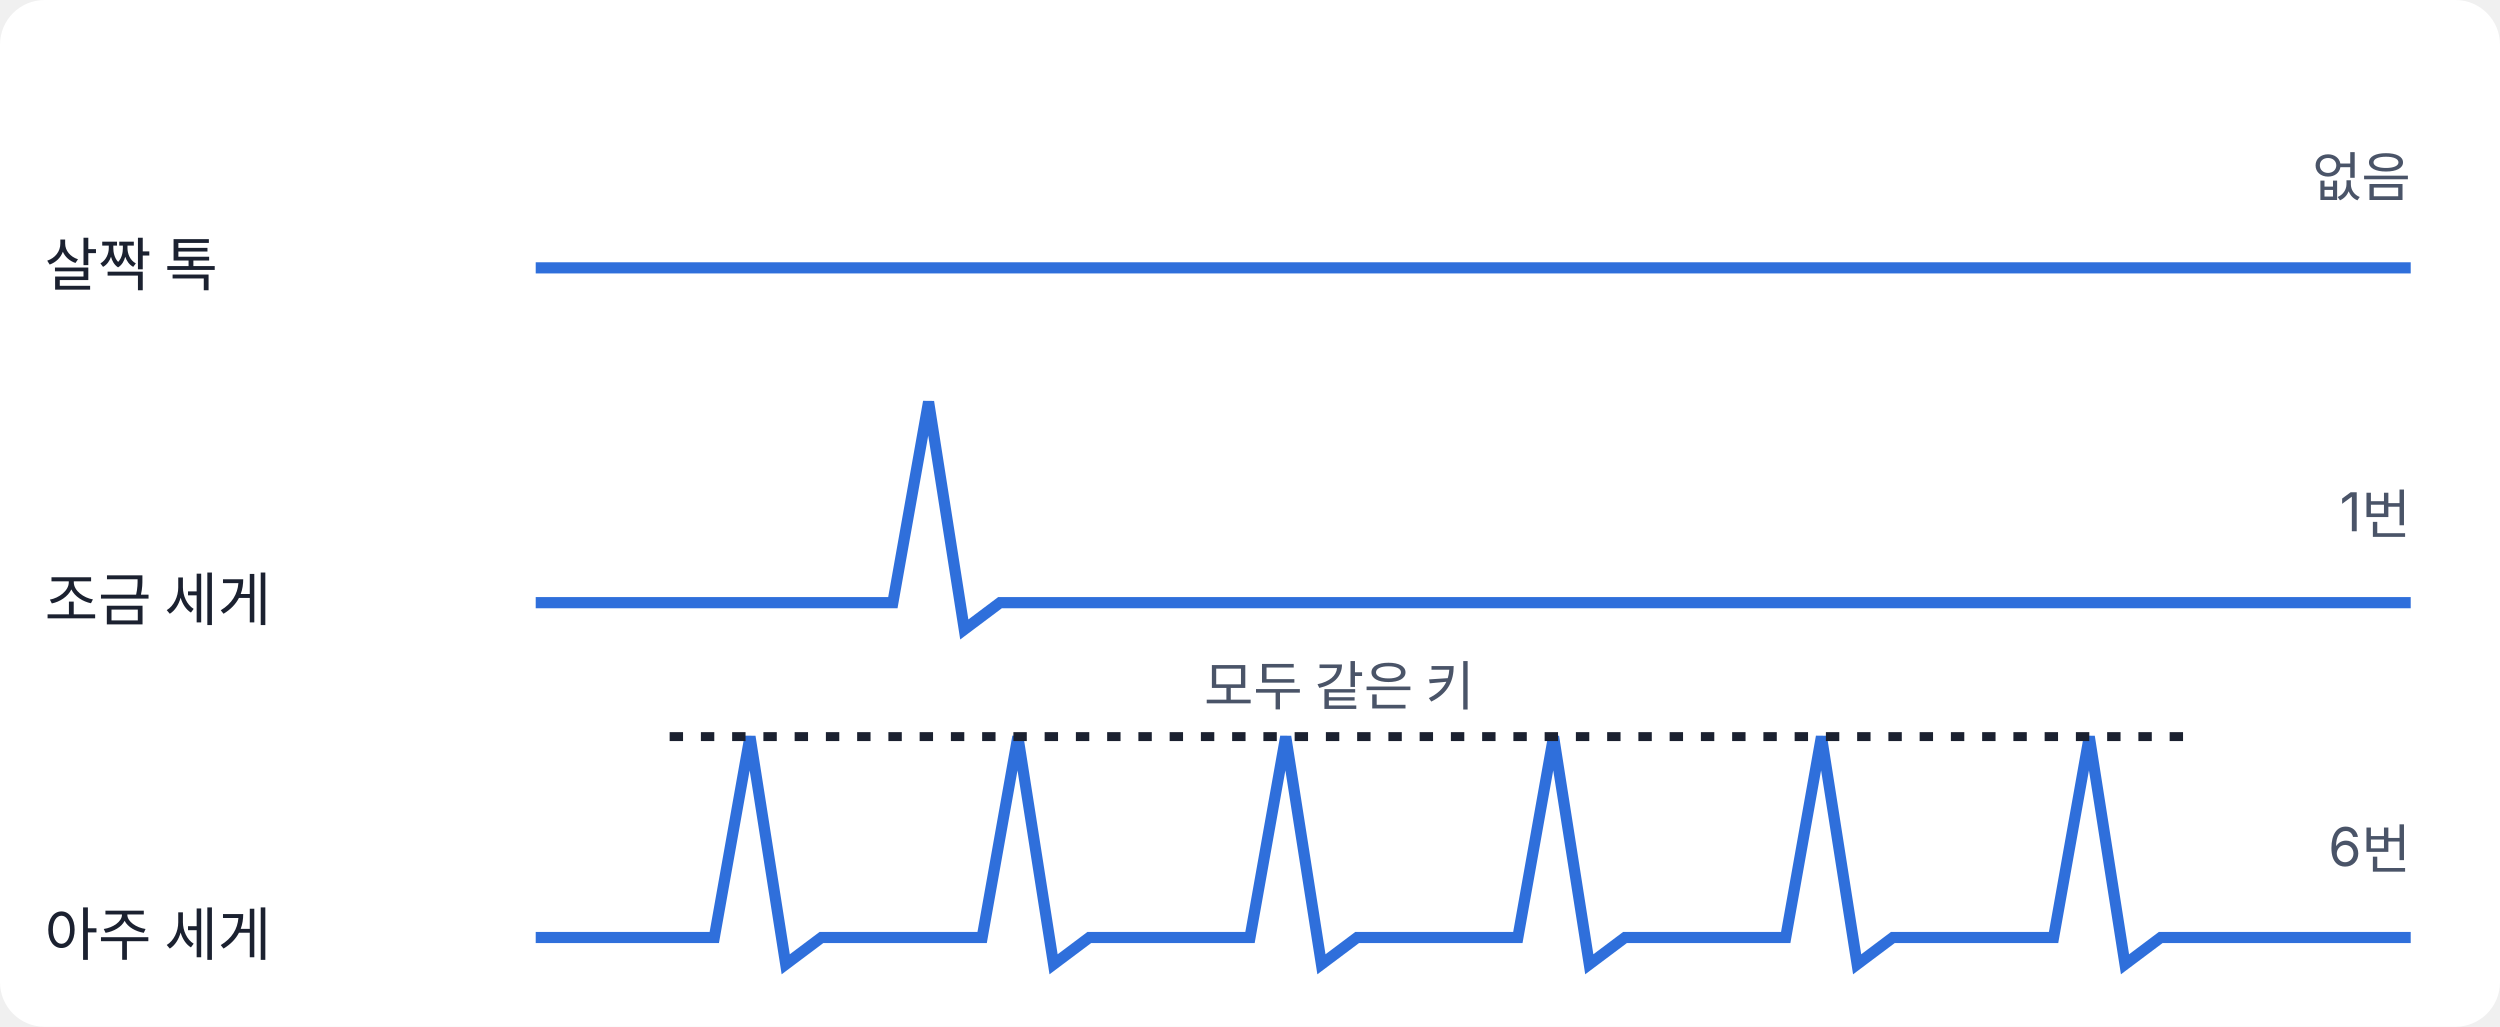
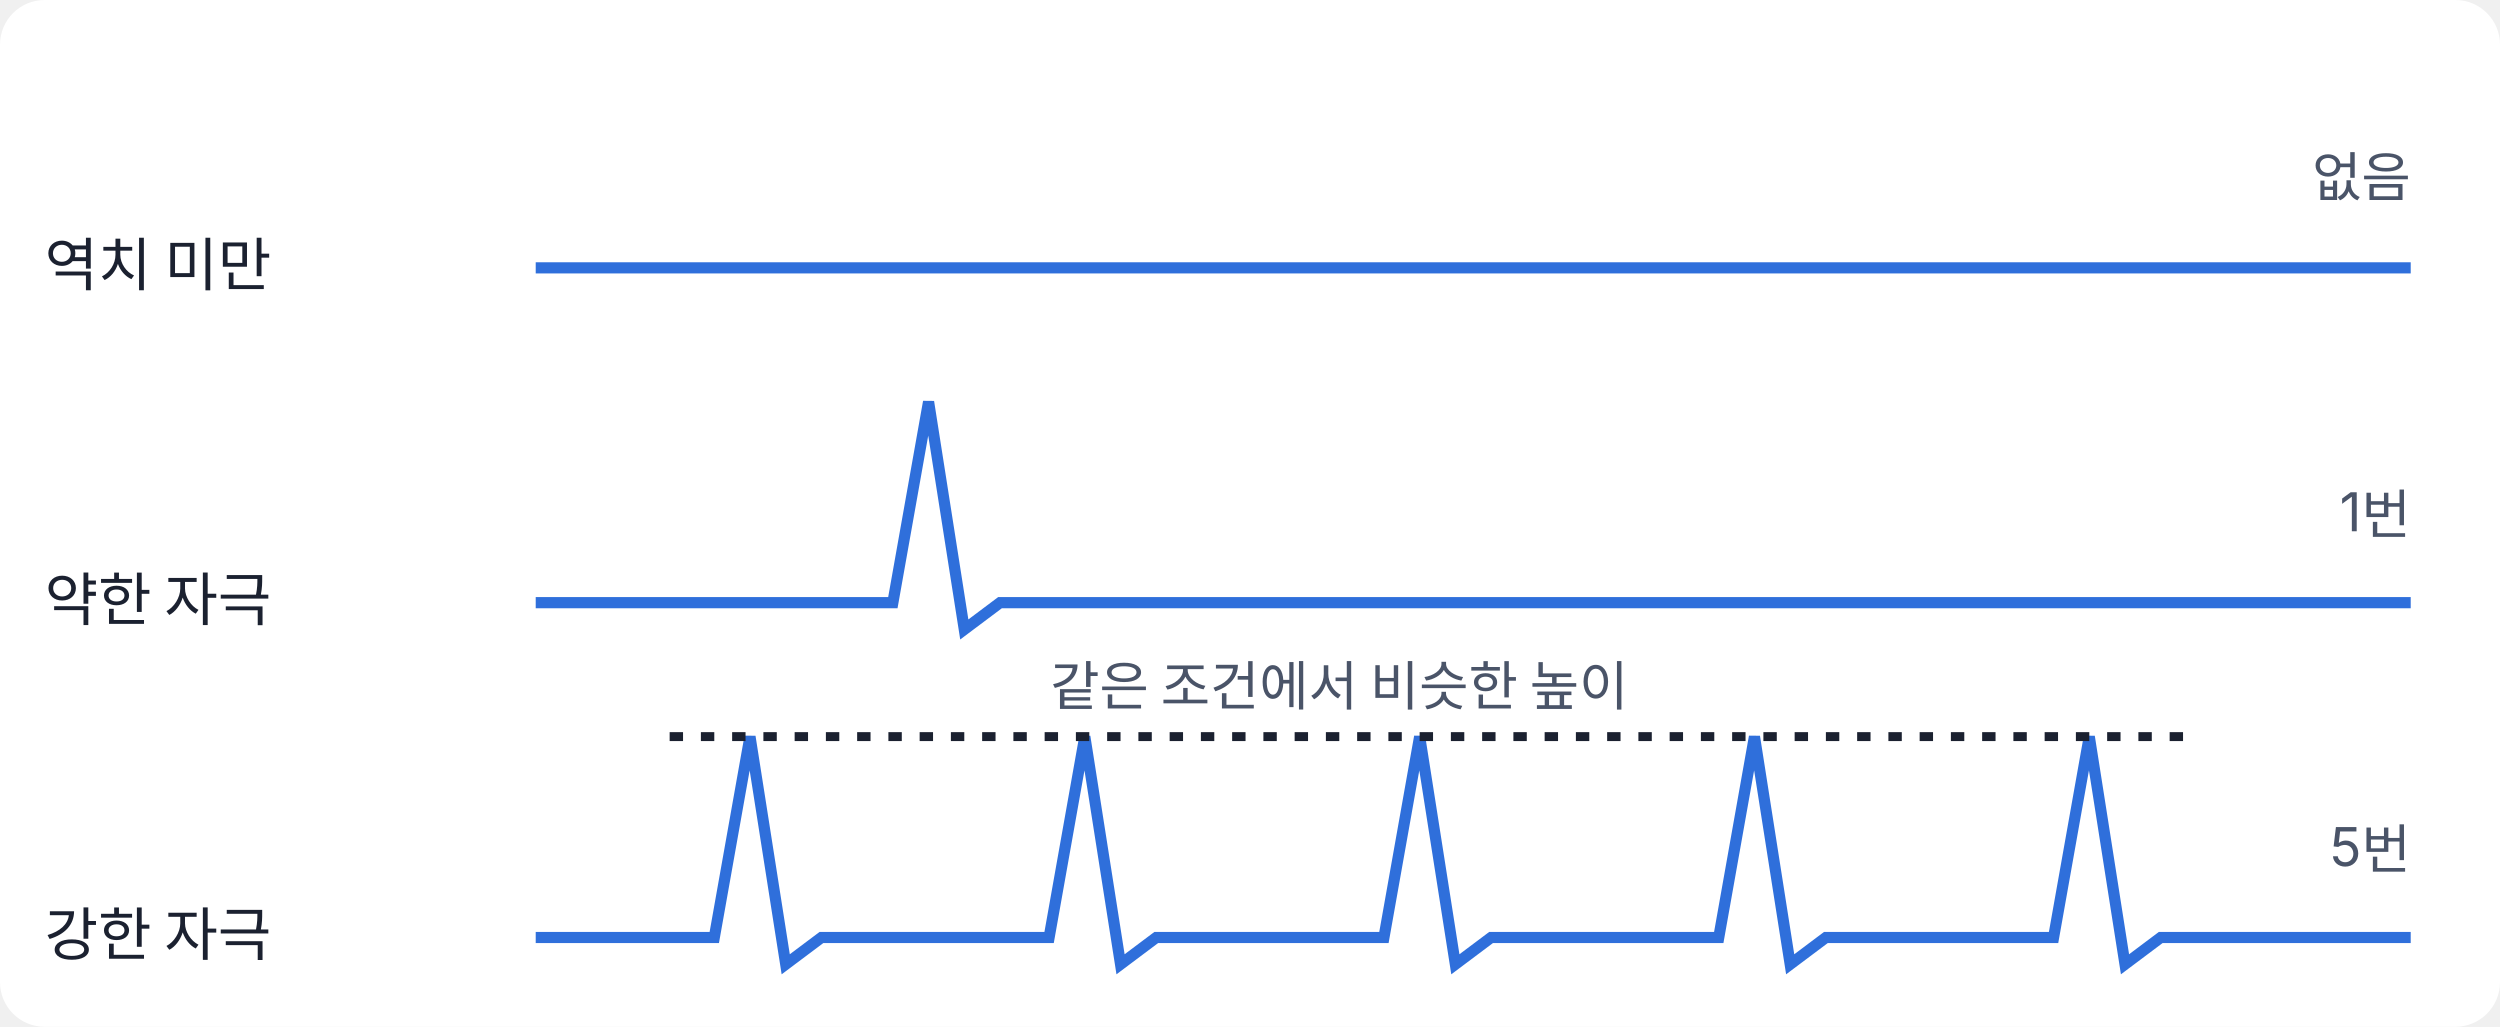
- <svg xmlns="http://www.w3.org/2000/svg" width="560" height="230" viewBox="0 0 560 230" role="img" aria-label="세 줄의 선 그림. 살짝 누른 줄은 평평하고, 조금 세게 누른 줄은 뾰족이 하나, 아주 세게 누른 줄은 같은 높이의 뾰족이 여섯 개가 있다">
+ <svg xmlns="http://www.w3.org/2000/svg" width="560" height="230" viewBox="0 0 560 230" role="img" aria-label="같은 뉴런에 자극을 지속하는 예시. 역치 미만에서는 활동전위가 없고, 약한 자극에서는 한 번, 강한 자극에서는 같은 높이의 활동전위가 다섯 번 나타난다.">
  <style>
svg { color: #1b2130; font-family: -apple-system, 'Apple SD Gothic Neo', 'Noto Sans KR', sans-serif; }
.fig-ink { stroke: #1b2130; fill: none; stroke-width: 2; }
.fig-accent { stroke: #2f6fdb; fill: none; stroke-width: 2.5; }
.fig-danger { stroke: #d92d20; fill: none; stroke-width: 2.5; }
.fig-dot { fill: #2f6fdb; }
.fig-text { fill: #1b2130; font-size: 13px; }
.fig-muted { fill: #4a5468; font-size: 12px; }
.axis { stroke: #dde2ea; stroke-width: 1.5; }
.tick { fill: #4a5468; font-size: 11px; }
.plot-truth { fill: none; stroke: #4a5468; stroke-width: 1.5; stroke-dasharray: 5 4; }
.plot-fit { fill: none; stroke: #2f6fdb; stroke-width: 2.5; }
.pt-train { fill: #2f6fdb; }
.pt-test { fill: #b54708; }
.mark-ml { stroke: #2f6fdb; stroke-width: 1.5; stroke-dasharray: 3 3; }
.mark-map { stroke: #067647; stroke-width: 1.5; stroke-dasharray: 3 3; }
.plot-like { fill: none; stroke: #2f6fdb; stroke-width: 2; }
.plot-prior { fill: none; stroke: #6941c6; stroke-width: 2; stroke-dasharray: 6 4; }
.plot-post { fill: none; stroke: #067647; stroke-width: 3; }
</style>
  <rect x="0" y="0" width="560" height="230" rx="10" fill="#ffffff" />
-   <text class="fig-text" x="10" y="64">살짝 톡</text>
+   <text class="fig-text" x="10" y="64">역치 미만</text>
  <path class="fig-accent" d="M120,60 L540,60" />
  <text class="fig-muted" x="540" y="44" text-anchor="end">없음</text>
-   <text class="fig-text" x="10" y="139">조금 세게</text>
+   <text class="fig-text" x="10" y="139">약한 자극</text>
  <path class="fig-accent" d="M120,135 L200,135 L208,90 L216,141 L224,135 L540,135" />
  <text class="fig-muted" x="540" y="119" text-anchor="end">1번</text>
-   <text class="fig-text" x="10" y="214">아주 세게</text>
-   <path class="fig-accent" d="M120,210 L160,210 L168,165 L176,216 L184,210 L220,210 L228,165 L236,216 L244,210 L280,210 L288,165 L296,216 L304,210 L340,210 L348,165 L356,216 L364,210 L400,210 L408,165 L416,216 L424,210 L460,210 L468,165 L476,216 L484,210 L540,210" />
-   <text class="fig-muted" x="540" y="194" text-anchor="end">6번</text>
+   <text class="fig-text" x="10" y="214">강한 자극</text>
+   <path class="fig-accent" d="M120,210 L160,210 L168,165 L176,216 L184,210 L235,210 L243,165 L251,216 L259,210 L310,210 L318,165 L326,216 L334,210 L385,210 L393,165 L401,216 L409,210 L460,210 L468,165 L476,216 L484,210 L540,210" />
+   <text class="fig-muted" x="540" y="194" text-anchor="end">5번</text>
  <line class="fig-ink" stroke-dasharray="3 4" x1="150" y1="165" x2="490" y2="165" />
-   <text class="fig-muted" x="300" y="158" text-anchor="middle">모두 같은 키</text>
+   <text class="fig-muted" x="300" y="158" text-anchor="middle">같은 조건에서 비슷한 높이</text>
</svg>
